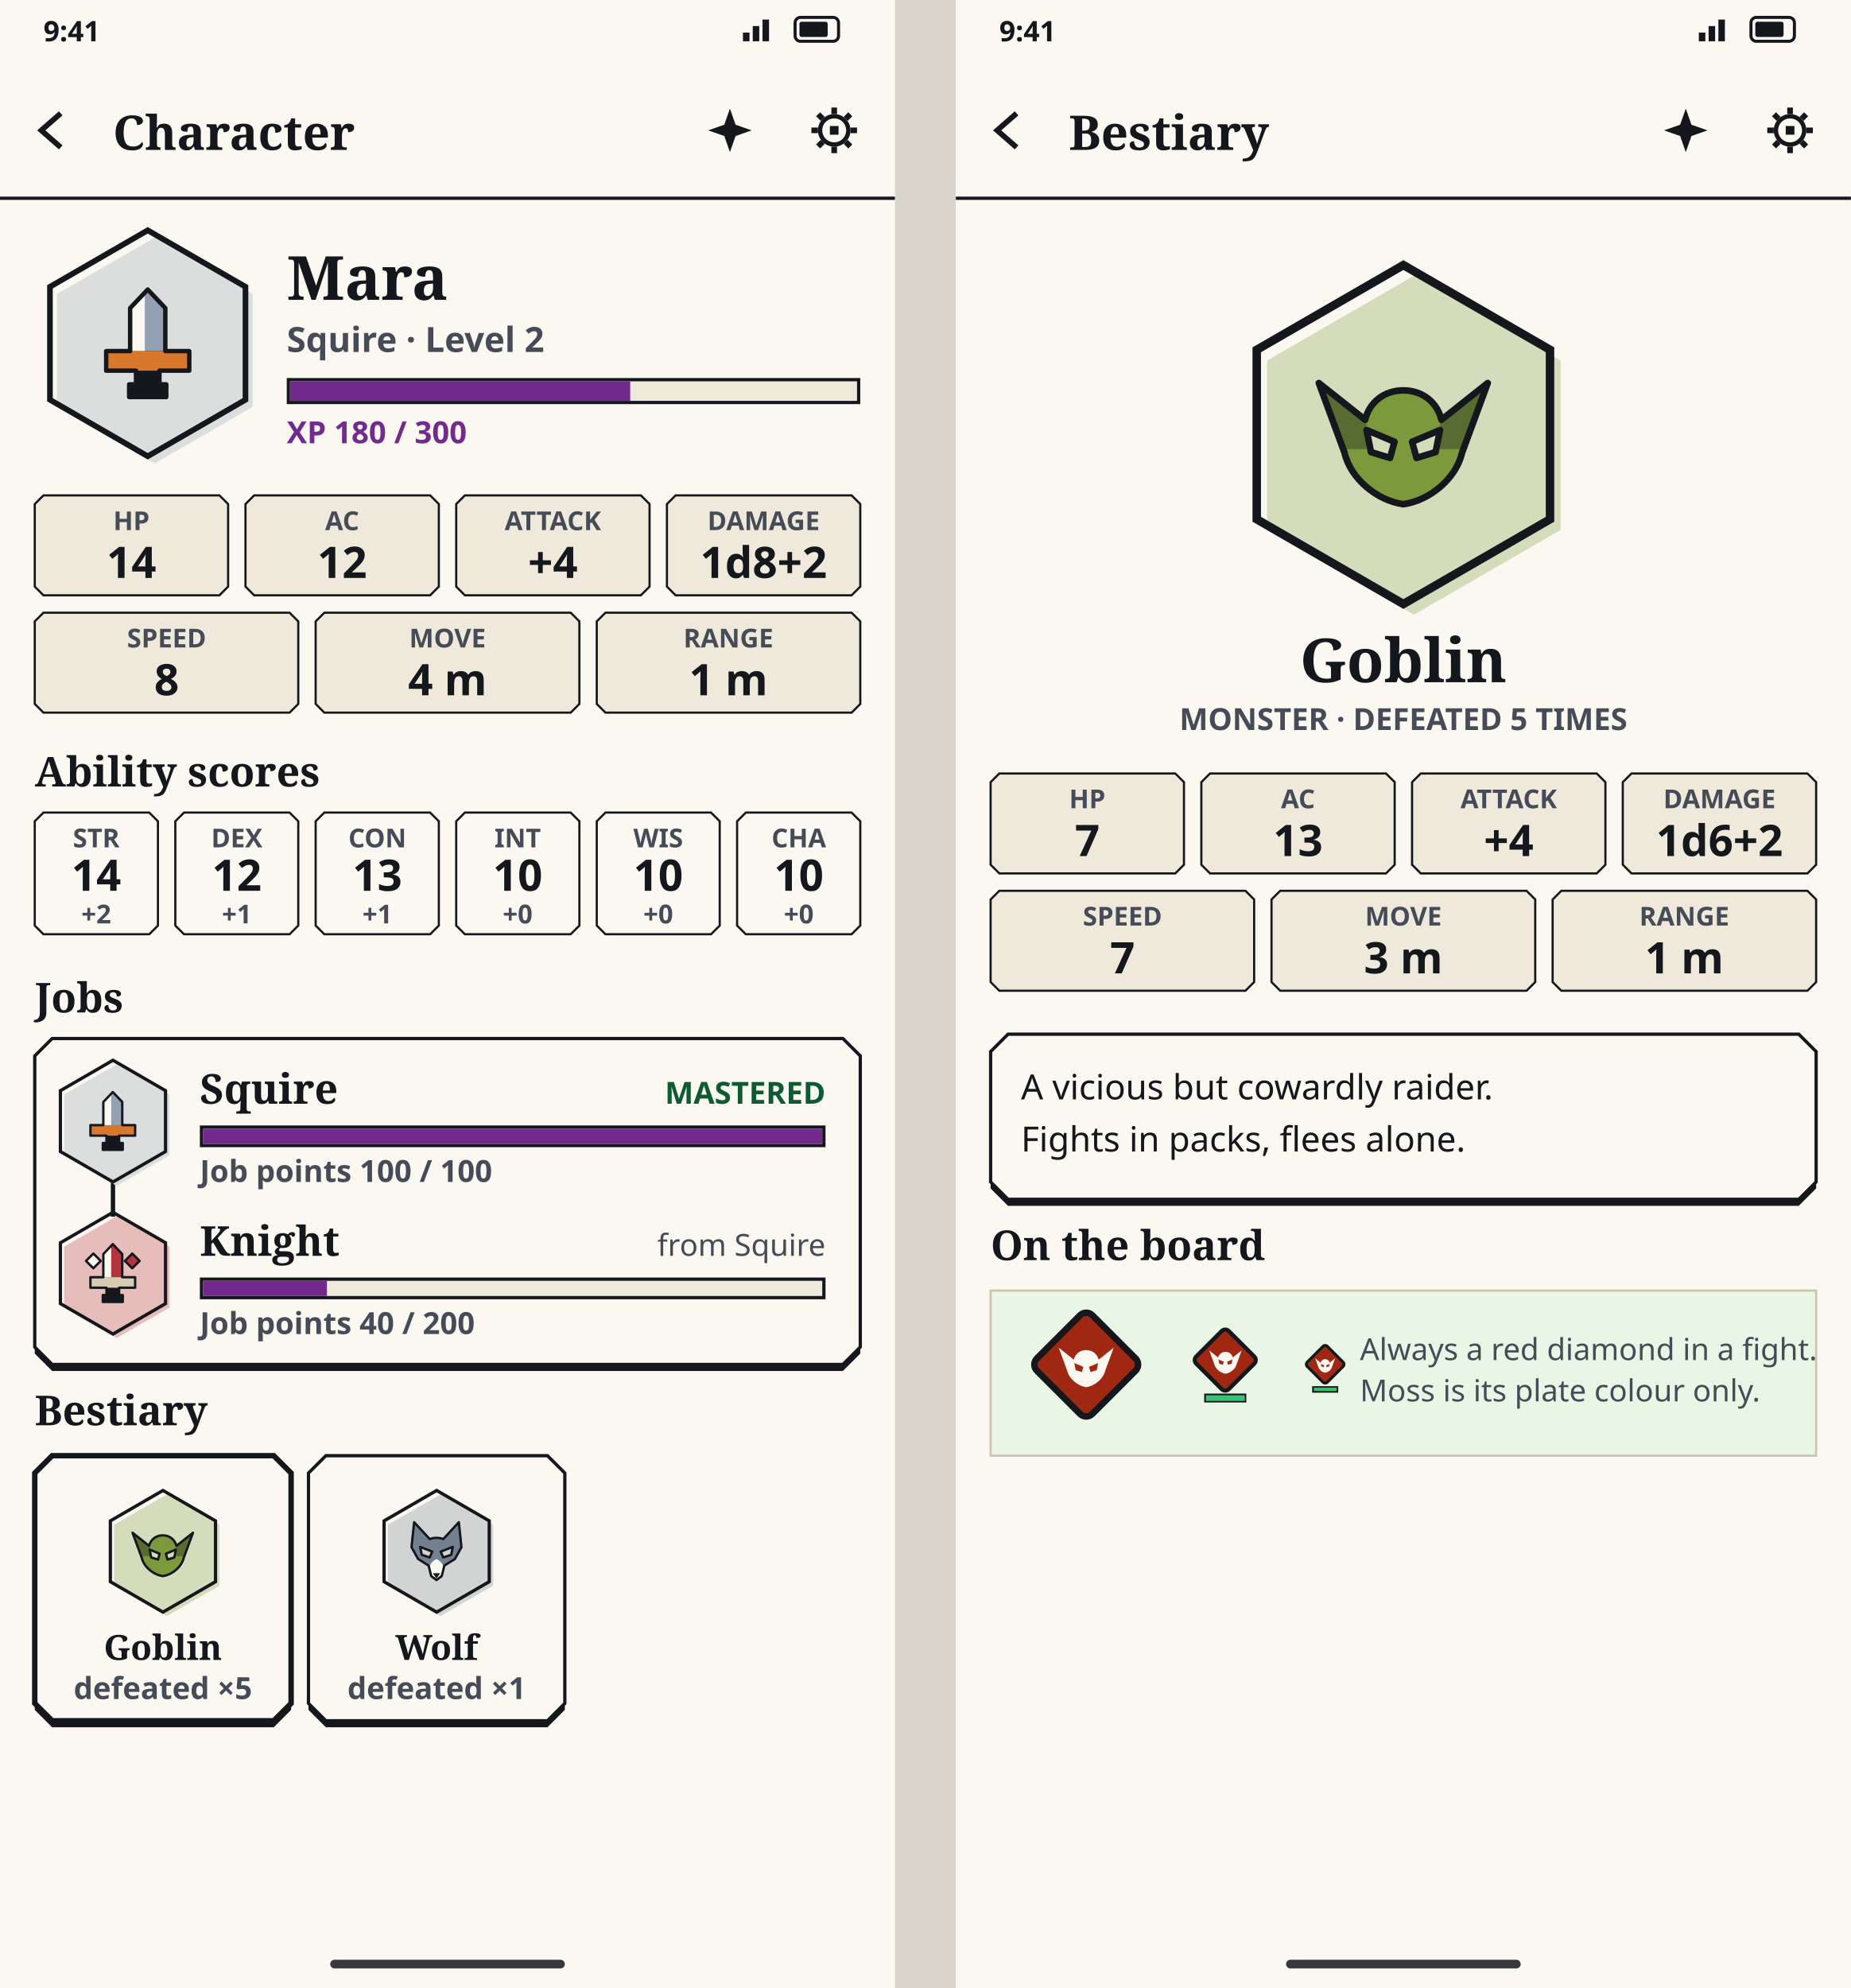
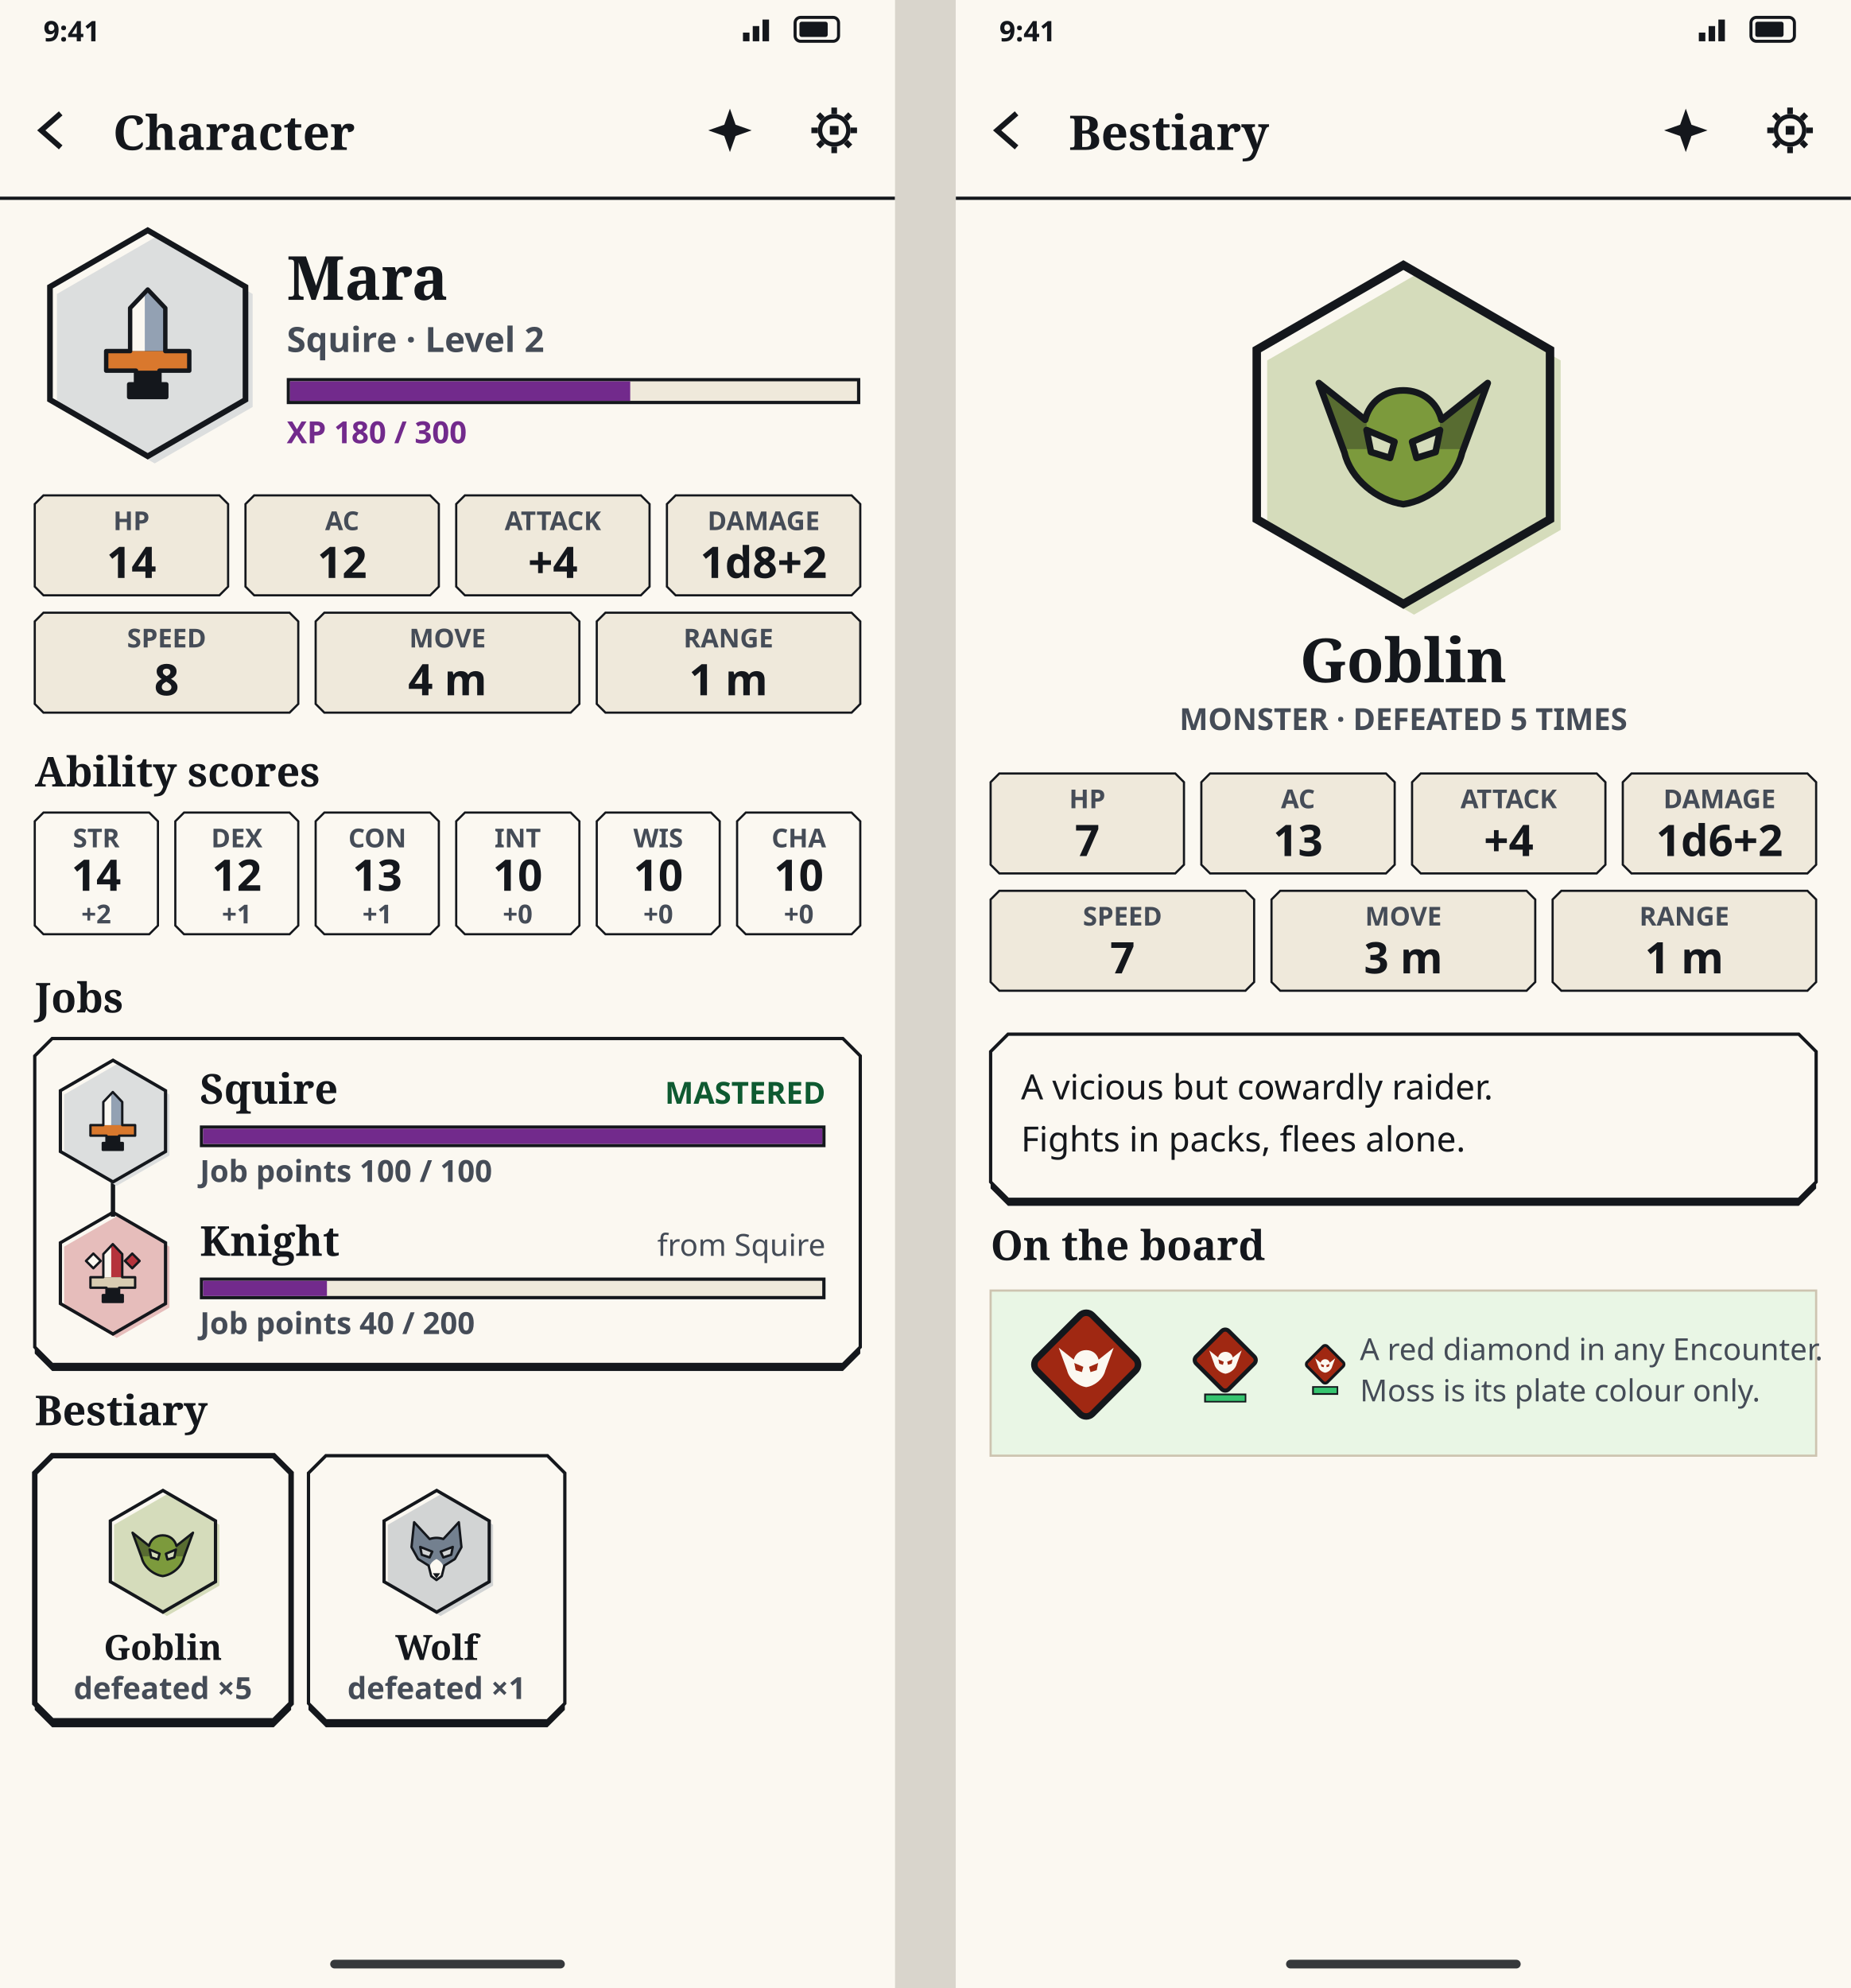
<svg xmlns="http://www.w3.org/2000/svg" width="852" height="915" viewBox="0 0 852 915">
  <style>.s{font-family:serif;font-weight:700}.b{font-family:sans-serif}.m{font-family:sans-serif;font-weight:500}.h{font-family:sans-serif;font-weight:700;font-stretch:condensed;font-variant-numeric:tabular-nums}.i{font-family:serif;font-style:italic}</style>
  <rect width="852" height="915" fill="#FBF8F1" />
  <rect x="0" y="0" width="412" height="28" fill="#FBF8F1" />
  <text x="20" y="19" class="h" font-size="13" fill="#14171C">9:41</text>
  <rect x="366" y="8" width="20" height="11" rx="2.5" fill="none" stroke="#14171C" stroke-width="1.4" />
  <rect x="368" y="10" width="13" height="7" rx="1" fill="#14171C" />
  <path d="M342 19h3v-4h-3zM346.5 19h3v-7h-3zM351 19h3v-10h-3z" fill="#14171C" />
  <rect x="0" y="28" width="412" height="64" fill="#FBF8F1" />
  <rect x="0" y="90.5" width="412" height="1.5" fill="#14171C" />
  <path d="M27 53L19 60L27 67" fill="none" stroke="#14171C" stroke-width="2.5" stroke-linecap="square" />
  <text x="52" y="69" class="s" font-size="22" fill="#14171C">Character</text>
  <path d="M336 50L338.6 57.4L346 60L338.6 62.6L336 70L333.4 62.6L326 60L333.4 57.4Z" fill="#14171C" />
  <circle cx="384" cy="60" r="6.5" fill="none" stroke="#14171C" stroke-width="2" />
  <rect x="382" y="58" width="4" height="4" fill="#14171C" />
  <path d="M391.5 60L394.5 60M389.3 65.3L391.4 67.4M384 67.5L384 70.5M378.7 65.3L376.6 67.4M376.5 60L373.5 60M378.7 54.7L376.6 52.6M384 52.5L384 49.5M389.3 54.7L391.4 52.6" stroke="#14171C" stroke-width="2.6" />
  <path d="M116.3 187.3L116.3 135.3L71.3 109.3L26.2 135.3L26.2 187.3L71.2 213.3Z" fill="#DCDEDE" />
  <g transform="translate(41 131) scale(2.25)">
    <path d="M12 1 L15.6 4.8 L15.6 13.6 L20.5 13.6 L20.5 17.6 L14.4 17.6 L14.4 20.4 L15.8 20.4 L15.8 23 L8.2 23 L8.2 20.4 L9.6 20.4 L9.6 17.6 L3.5 17.6 L3.5 13.6 L8.4 13.6 L8.4 4.8 Z" fill="#14171C" fill-rule="evenodd" />
    <clipPath id="g11">
      <path d="M12 1 L15.6 4.8 L15.6 13.6 L20.5 13.6 L20.5 17.6 L14.4 17.6 L14.4 20.4 L15.8 20.4 L15.8 23 L8.2 23 L8.2 20.4 L9.6 20.4 L9.6 17.6 L3.5 17.6 L3.5 13.6 L8.4 13.6 L8.4 4.8 Z" clip-rule="evenodd" />
    </clipPath>
    <g clip-path="url(#g11)">
-       <path d="M0 0 L24 0 L24 13.6 L0 13.6 Z" fill="#93A1B3" />
-       <path d="M0 0 L11.4 0 L11.4 13.6 L0 13.6 Z" fill="#FBF8F1" />
-       <path d="M0 13.6 L24 13.6 L24 17.6 L0 17.6 Z" fill="#D9782D" />
+       <path d="M0 0 L24 0 L24 13.6 L0 13.6 Z" fill="#93A1B3" fill-rule="evenodd" />
+       <path d="M0 0 L11.4 0 L11.4 13.6 L0 13.6 Z" fill="#FBF8F1" fill-rule="evenodd" />
+       <path d="M0 13.6 L24 13.6 L24 17.6 L0 17.6 Z" fill="#D9782D" fill-rule="evenodd" />
    </g>
    <path d="M12 1 L15.6 4.8 L15.6 13.6 L20.5 13.6 L20.5 17.6 L14.4 17.6 L14.4 20.4 L15.8 20.4 L15.8 23 L8.2 23 L8.2 20.4 L9.6 20.4 L9.6 17.6 L3.5 17.6 L3.5 13.6 L8.4 13.6 L8.4 4.8 Z" fill="none" stroke="#14171C" stroke-width=".9" stroke-linejoin="round" />
  </g>
  <path d="M113 184L113 132L68 106L23 132L23 184L68 210Z" fill="none" stroke="#14171C" stroke-width="2.6" />
  <text x="132" y="138" class="s" font-size="28" fill="#14171C">Mara</text>
  <text x="132" y="162" class="h" font-size="16" fill="#454C57">Squire · Level 2</text>
  <rect x="132.75" y="174.75" width="262.5" height="10.5" fill="#EFE9DB" stroke="#14171C" stroke-width="1.5" />
  <rect x="133.5" y="175.5" width="156.6" height="9" fill="#722A8C" />
  <text x="132" y="204" class="h" font-size="14" fill="#722A8C">XP 180 / 300</text>
  <path d="M20 228H101L105 232V270L101 274H20L16 270V232Z" fill="#EFE9DB" stroke="#14171C" stroke-width="1" />
  <text x="60.5" y="244" class="h" font-size="12" fill="#454C57" text-anchor="middle">HP</text>
  <text x="60.5" y="266" class="h" font-size="20" fill="#14171C" text-anchor="middle">14</text>
  <path d="M117 228H198L202 232V270L198 274H117L113 270V232Z" fill="#EFE9DB" stroke="#14171C" stroke-width="1" />
  <text x="157.5" y="244" class="h" font-size="12" fill="#454C57" text-anchor="middle">AC</text>
  <text x="157.5" y="266" class="h" font-size="20" fill="#14171C" text-anchor="middle">12</text>
  <path d="M214 228H295L299 232V270L295 274H214L210 270V232Z" fill="#EFE9DB" stroke="#14171C" stroke-width="1" />
  <text x="254.5" y="244" class="h" font-size="12" fill="#454C57" text-anchor="middle">ATTACK</text>
  <text x="254.5" y="266" class="h" font-size="20" fill="#14171C" text-anchor="middle">+4</text>
  <path d="M311 228H392L396 232V270L392 274H311L307 270V232Z" fill="#EFE9DB" stroke="#14171C" stroke-width="1" />
  <text x="351.5" y="244" class="h" font-size="12" fill="#454C57" text-anchor="middle">DAMAGE</text>
  <text x="351.5" y="266" class="h" font-size="20" fill="#14171C" text-anchor="middle">1d8+2</text>
  <path d="M20 282H133.3L137.3 286V324L133.3 328H20L16 324V286Z" fill="#EFE9DB" stroke="#14171C" stroke-width="1" />
  <text x="76.7" y="298" class="h" font-size="12" fill="#454C57" text-anchor="middle">SPEED</text>
  <text x="76.7" y="320" class="h" font-size="20" fill="#14171C" text-anchor="middle">8</text>
  <path d="M149.3 282H262.7L266.7 286V324L262.7 328H149.3L145.3 324V286Z" fill="#EFE9DB" stroke="#14171C" stroke-width="1" />
  <text x="206" y="298" class="h" font-size="12" fill="#454C57" text-anchor="middle">MOVE</text>
  <text x="206" y="320" class="h" font-size="20" fill="#14171C" text-anchor="middle">4 m</text>
  <path d="M278.7 282H392L396 286V324L392 328H278.7L274.7 324V286Z" fill="#EFE9DB" stroke="#14171C" stroke-width="1" />
  <text x="335.3" y="298" class="h" font-size="12" fill="#454C57" text-anchor="middle">RANGE</text>
  <text x="335.3" y="320" class="h" font-size="20" fill="#14171C" text-anchor="middle">1 m</text>
  <text x="16" y="362" class="s" font-size="19" fill="#14171C">Ability scores</text>
  <path d="M20 374H68.7L72.7 378V426L68.7 430H20L16 426V378Z" fill="#FBF8F1" stroke="#14171C" stroke-width="1" />
  <text x="44.3" y="390" class="h" font-size="12" fill="#454C57" text-anchor="middle">STR</text>
  <text x="44.3" y="410" class="h" font-size="20" fill="#14171C" text-anchor="middle">14</text>
  <text x="44.3" y="425" class="h" font-size="12" fill="#454C57" text-anchor="middle">+2</text>
  <path d="M84.7 374H133.3L137.3 378V426L133.3 430H84.7L80.7 426V378Z" fill="#FBF8F1" stroke="#14171C" stroke-width="1" />
  <text x="109" y="390" class="h" font-size="12" fill="#454C57" text-anchor="middle">DEX</text>
  <text x="109" y="410" class="h" font-size="20" fill="#14171C" text-anchor="middle">12</text>
  <text x="109" y="425" class="h" font-size="12" fill="#454C57" text-anchor="middle">+1</text>
  <path d="M149.3 374H198L202 378V426L198 430H149.3L145.3 426V378Z" fill="#FBF8F1" stroke="#14171C" stroke-width="1" />
  <text x="173.7" y="390" class="h" font-size="12" fill="#454C57" text-anchor="middle">CON</text>
  <text x="173.7" y="410" class="h" font-size="20" fill="#14171C" text-anchor="middle">13</text>
  <text x="173.7" y="425" class="h" font-size="12" fill="#454C57" text-anchor="middle">+1</text>
  <path d="M214 374H262.7L266.7 378V426L262.7 430H214L210 426V378Z" fill="#FBF8F1" stroke="#14171C" stroke-width="1" />
  <text x="238.3" y="390" class="h" font-size="12" fill="#454C57" text-anchor="middle">INT</text>
  <text x="238.3" y="410" class="h" font-size="20" fill="#14171C" text-anchor="middle">10</text>
  <text x="238.3" y="425" class="h" font-size="12" fill="#454C57" text-anchor="middle">+0</text>
  <path d="M278.7 374H327.3L331.3 378V426L327.3 430H278.7L274.7 426V378Z" fill="#FBF8F1" stroke="#14171C" stroke-width="1" />
  <text x="303" y="390" class="h" font-size="12" fill="#454C57" text-anchor="middle">WIS</text>
  <text x="303" y="410" class="h" font-size="20" fill="#14171C" text-anchor="middle">10</text>
  <text x="303" y="425" class="h" font-size="12" fill="#454C57" text-anchor="middle">+0</text>
  <path d="M343.3 374H392L396 378V426L392 430H343.3L339.3 426V378Z" fill="#FBF8F1" stroke="#14171C" stroke-width="1" />
  <text x="367.7" y="390" class="h" font-size="12" fill="#454C57" text-anchor="middle">CHA</text>
  <text x="367.7" y="410" class="h" font-size="20" fill="#14171C" text-anchor="middle">10</text>
  <text x="367.7" y="425" class="h" font-size="12" fill="#454C57" text-anchor="middle">+0</text>
  <text x="16" y="466" class="s" font-size="19" fill="#14171C">Jobs</text>
  <path d="M24 481H388L396 489V623L388 631H24L16 623V489Z" fill="#14171C" />
  <path d="M24 478H388L396 486V620L388 628H24L16 620V486Z" fill="#FBF8F1" stroke="#14171C" stroke-width="1.5" />
  <path d="M52 540V560" stroke="#14171C" stroke-width="2" />
  <path d="M78 531.8L78 503.8L53.8 489.8L29.5 503.8L29.5 531.8L53.7 545.8Z" fill="#DCDEDE" />
  <g transform="translate(37.4 501.4) scale(1.21)">
    <path d="M12 1 L15.6 4.8 L15.6 13.6 L20.5 13.6 L20.5 17.6 L14.4 17.6 L14.4 20.4 L15.8 20.4 L15.8 23 L8.2 23 L8.2 20.4 L9.6 20.4 L9.6 17.6 L3.5 17.6 L3.5 13.6 L8.4 13.6 L8.4 4.8 Z" fill="#14171C" fill-rule="evenodd" />
    <clipPath id="g12">
      <path d="M12 1 L15.6 4.8 L15.6 13.6 L20.5 13.6 L20.5 17.6 L14.4 17.6 L14.4 20.4 L15.8 20.4 L15.8 23 L8.2 23 L8.2 20.4 L9.6 20.4 L9.6 17.6 L3.5 17.6 L3.5 13.6 L8.4 13.6 L8.4 4.8 Z" clip-rule="evenodd" />
    </clipPath>
    <g clip-path="url(#g12)">
-       <path d="M0 0 L24 0 L24 13.6 L0 13.6 Z" fill="#93A1B3" />
-       <path d="M0 0 L11.4 0 L11.4 13.6 L0 13.6 Z" fill="#FBF8F1" />
-       <path d="M0 13.6 L24 13.6 L24 17.6 L0 17.6 Z" fill="#D9782D" />
+       <path d="M0 0 L24 0 L24 13.6 L0 13.6 Z" fill="#93A1B3" fill-rule="evenodd" />
+       <path d="M0 0 L11.4 0 L11.4 13.6 L0 13.6 Z" fill="#FBF8F1" fill-rule="evenodd" />
+       <path d="M0 13.6 L24 13.6 L24 17.6 L0 17.6 Z" fill="#D9782D" fill-rule="evenodd" />
    </g>
    <path d="M12 1 L15.6 4.8 L15.6 13.6 L20.5 13.6 L20.5 17.6 L14.4 17.6 L14.4 20.4 L15.8 20.4 L15.8 23 L8.2 23 L8.2 20.4 L9.6 20.4 L9.6 17.6 L3.5 17.6 L3.5 13.6 L8.4 13.6 L8.4 4.8 Z" fill="none" stroke="#14171C" stroke-width=".9" stroke-linejoin="round" />
  </g>
  <path d="M76.2 530L76.2 502L52 488L27.8 502L27.8 530L52 544Z" fill="none" stroke="#14171C" stroke-width="1.5" />
  <text x="92" y="508" class="s" font-size="19" fill="#14171C">Squire</text>
  <text x="380" y="508" class="h" font-size="14" fill="#0E5A31" text-anchor="end">MASTERED</text>
  <rect x="92.75" y="518.75" width="286.5" height="8.5" fill="#EFE9DB" stroke="#14171C" stroke-width="1.5" />
  <rect x="93.5" y="519.5" width="285" height="7" fill="#722A8C" />
  <text x="92" y="544" class="h" font-size="14" fill="#454C57">Job points 100 / 100</text>
  <path d="M78 601.8L78 573.8L53.8 559.8L29.5 573.8L29.5 601.8L53.7 615.8Z" fill="#E6BDBB" />
  <g transform="translate(37.4 571.4) scale(1.21)">
    <path d="M12 1 L15.6 4.8 L15.6 13.6 L20.5 13.6 L20.5 17.6 L14.4 17.6 L14.4 20.4 L15.8 20.4 L15.8 23 L8.2 23 L8.2 20.4 L9.6 20.4 L9.6 17.6 L3.5 17.6 L3.5 13.6 L8.4 13.6 L8.4 4.8 Z M4.6 4.6 L7.4 7.4 L4.6 10.2 L1.8 7.4 Z M19.4 4.6 L22.2 7.4 L19.4 10.2 L16.6 7.4 Z" fill="#14171C" fill-rule="evenodd" />
    <clipPath id="g13">
      <path d="M12 1 L15.6 4.8 L15.6 13.6 L20.5 13.6 L20.5 17.6 L14.4 17.6 L14.4 20.4 L15.8 20.4 L15.8 23 L8.2 23 L8.2 20.4 L9.6 20.4 L9.6 17.6 L3.5 17.6 L3.5 13.6 L8.4 13.6 L8.4 4.8 Z M4.6 4.6 L7.4 7.4 L4.6 10.2 L1.8 7.4 Z M19.4 4.6 L22.2 7.4 L19.4 10.2 L16.6 7.4 Z" clip-rule="evenodd" />
    </clipPath>
    <g clip-path="url(#g13)">
-       <path d="M0 0 L24 0 L24 13.6 L0 13.6 Z" fill="#B5333C" />
-       <path d="M0 0 L11.4 0 L11.4 13.6 L0 13.6 Z" fill="#FBF8F1" />
-       <path d="M0 13.6 L24 13.6 L24 17.6 L0 17.6 Z" fill="#D8CCB2" />
+       <path d="M0 0 L24 0 L24 13.6 L0 13.6 Z" fill="#B5333C" fill-rule="evenodd" />
+       <path d="M0 0 L11.4 0 L11.4 13.6 L0 13.6 Z" fill="#FBF8F1" fill-rule="evenodd" />
+       <path d="M0 13.6 L24 13.6 L24 17.6 L0 17.6 Z" fill="#D8CCB2" fill-rule="evenodd" />
    </g>
    <path d="M12 1 L15.6 4.8 L15.6 13.6 L20.5 13.6 L20.5 17.6 L14.4 17.6 L14.4 20.4 L15.8 20.4 L15.8 23 L8.2 23 L8.2 20.4 L9.6 20.4 L9.6 17.6 L3.5 17.6 L3.5 13.6 L8.4 13.6 L8.4 4.8 Z M4.6 4.6 L7.4 7.4 L4.6 10.2 L1.8 7.4 Z M19.4 4.6 L22.2 7.4 L19.4 10.2 L16.6 7.4 Z" fill="none" stroke="#14171C" stroke-width=".9" stroke-linejoin="round" />
  </g>
  <path d="M76.2 600L76.2 572L52 558L27.8 572L27.8 600L52 614Z" fill="none" stroke="#14171C" stroke-width="1.5" />
  <text x="92" y="578" class="s" font-size="19" fill="#14171C">Knight</text>
  <text x="380" y="578" class="b" font-size="14" fill="#454C57" text-anchor="end">from Squire</text>
  <rect x="92.75" y="588.75" width="286.5" height="8.5" fill="#EFE9DB" stroke="#14171C" stroke-width="1.5" />
  <rect x="93.5" y="589.5" width="57" height="7" fill="#722A8C" />
  <text x="92" y="614" class="h" font-size="14" fill="#454C57">Job points 40 / 200</text>
  <text x="16" y="656" class="s" font-size="19" fill="#14171C">Bestiary</text>
  <path d="M24 673H126L134 681V787L126 795H24L16 787V681Z" fill="#14171C" />
  <path d="M24 670H126L134 678V784L126 792H24L16 784V678Z" fill="#FBF8F1" stroke="#14171C" stroke-width="2.5" />
  <path d="M101 729.8L101 701.8L76.8 687.8L52.5 701.8L52.5 729.8L76.8 743.8Z" fill="#D5DCBB" />
  <g transform="translate(60.4 699.4) scale(1.21)">
    <path d="M12 6 C14.6 6 16.6 7.6 17.2 10 L23.5 5 L20 14.5 C19.2 18 15.6 21 12 21.5 C8.4 21 4.8 18 4 14.5 L0.5 5 L6.8 10 C7.4 7.6 9.4 6 12 6 Z M7 11.4 L10.8 13 L10.2 15.2 L7.6 14.4 Z M17 11.4 L16.4 14.4 L13.8 15.2 L13.2 13 Z" fill="#14171C" fill-rule="evenodd" />
    <clipPath id="g14">
      <path d="M12 6 C14.6 6 16.6 7.6 17.2 10 L23.5 5 L20 14.5 C19.2 18 15.6 21 12 21.5 C8.4 21 4.8 18 4 14.5 L0.5 5 L6.8 10 C7.4 7.6 9.4 6 12 6 Z M7 11.4 L10.8 13 L10.2 15.2 L7.6 14.4 Z M17 11.4 L16.4 14.4 L13.8 15.2 L13.2 13 Z" clip-rule="evenodd" />
    </clipPath>
    <g clip-path="url(#g14)">
-       <path d="M0 0 L24 0 L24 24 L0 24 Z" fill="#7C9A3C" />
-       <path d="M0 0 L7 0 L7 14 L0 14 Z" fill="#586C31" />
-       <path d="M17 0 L24 0 L24 14 L17 14 Z" fill="#586C31" />
+       <path d="M0 0 L24 0 L24 24 L0 24 Z" fill="#7C9A3C" fill-rule="evenodd" />
+       <path d="M0 0 L7 0 L7 14 L0 14 Z" fill="#586C31" fill-rule="evenodd" />
+       <path d="M17 0 L24 0 L24 14 L17 14 Z" fill="#586C31" fill-rule="evenodd" />
    </g>
    <path d="M12 6 C14.6 6 16.6 7.6 17.2 10 L23.5 5 L20 14.5 C19.2 18 15.6 21 12 21.5 C8.4 21 4.8 18 4 14.5 L0.5 5 L6.8 10 C7.4 7.6 9.4 6 12 6 Z M7 11.4 L10.8 13 L10.2 15.2 L7.6 14.4 Z M17 11.4 L16.4 14.4 L13.8 15.2 L13.2 13 Z" fill="none" stroke="#14171C" stroke-width=".9" stroke-linejoin="round" />
  </g>
  <path d="M99.2 728L99.2 700L75 686L50.8 700L50.8 728L75 742Z" fill="none" stroke="#14171C" stroke-width="1.5" />
  <text x="75" y="764" class="s" font-size="16" fill="#14171C" text-anchor="middle">Goblin</text>
  <text x="75" y="782" class="h" font-size="14" fill="#454C57" text-anchor="middle">defeated ×5</text>
  <path d="M150 673H252L260 681V787L252 795H150L142 787V681Z" fill="#14171C" />
  <path d="M150 670H252L260 678V784L252 792H150L142 784V678Z" fill="#FBF8F1" stroke="#14171C" stroke-width="1.5" />
  <path d="M227 729.8L227 701.8L202.8 687.8L178.5 701.8L178.5 729.8L202.8 743.8Z" fill="#D2D4D4" />
  <g transform="translate(186.4 699.4) scale(1.21)">
    <path d="M3.5 1 L9.4 7.4 C11.2 6.8 12.8 6.8 14.6 7.4 L20.5 1 L21.5 10.5 L19 15 L15 17.5 L14 21.5 L12 23 L10 21.5 L9 17.5 L5 15 L2.5 10.5 Z M5.8 10.4 L10.4 12.2 L9.4 14.4 L6.4 13.4 Z M18.2 10.4 L17.6 13.4 L14.6 14.4 L13.6 12.2 Z" fill="#14171C" fill-rule="evenodd" />
    <clipPath id="g15">
      <path d="M3.5 1 L9.4 7.4 C11.2 6.8 12.8 6.8 14.6 7.4 L20.5 1 L21.5 10.5 L19 15 L15 17.5 L14 21.5 L12 23 L10 21.5 L9 17.5 L5 15 L2.5 10.5 Z M5.8 10.4 L10.4 12.2 L9.4 14.4 L6.4 13.4 Z M18.2 10.4 L17.6 13.4 L14.6 14.4 L13.6 12.2 Z" clip-rule="evenodd" />
    </clipPath>
    <g clip-path="url(#g15)">
-       <path d="M0 0 L24 0 L24 24 L0 24 Z" fill="#73808F" />
-       <path d="M12 15 C13.6 15.8 14.6 17 14.8 18.6 L14 24 L10 24 L9.2 18.6 C9.4 17 10.4 15.8 12 15 Z" fill="#FBF8F1" />
-       <path d="M10.6 20.4 L13.4 20.4 L12 22.4 Z" fill="#14171C" />
+       <path d="M0 0 L24 0 L24 24 L0 24 Z" fill="#73808F" fill-rule="evenodd" />
+       <path d="M12 15 C13.6 15.8 14.6 17 14.8 18.6 L14 24 L10 24 L9.2 18.6 C9.4 17 10.4 15.8 12 15 Z" fill="#FBF8F1" fill-rule="evenodd" />
+       <path d="M10.6 20.4 L13.4 20.4 L12 22.4 Z" fill="#14171C" fill-rule="evenodd" />
    </g>
    <path d="M3.5 1 L9.4 7.4 C11.2 6.8 12.8 6.8 14.6 7.4 L20.5 1 L21.5 10.5 L19 15 L15 17.5 L14 21.5 L12 23 L10 21.5 L9 17.5 L5 15 L2.5 10.5 Z M5.8 10.4 L10.4 12.2 L9.4 14.4 L6.4 13.4 Z M18.2 10.4 L17.6 13.4 L14.6 14.4 L13.6 12.2 Z" fill="none" stroke="#14171C" stroke-width=".9" stroke-linejoin="round" />
  </g>
  <path d="M225.2 728L225.2 700L201 686L176.8 700L176.8 728L201 742Z" fill="none" stroke="#14171C" stroke-width="1.5" />
  <text x="201" y="764" class="s" font-size="16" fill="#14171C" text-anchor="middle">Wolf</text>
  <text x="201" y="782" class="h" font-size="14" fill="#454C57" text-anchor="middle">defeated ×1</text>
  <rect x="152" y="902" width="108" height="4" rx="2" fill="#14171C" opacity=".85" />
  <rect x="412" y="0" width="28" height="915" fill="#D9D5CC" />
  <rect x="440" y="0" width="412" height="915" fill="#FBF8F1" />
  <g transform="translate(440 0)">
    <rect x="0" y="0" width="412" height="28" fill="#FBF8F1" />
    <text x="20" y="19" class="h" font-size="13" fill="#14171C">9:41</text>
    <rect x="366" y="8" width="20" height="11" rx="2.5" fill="none" stroke="#14171C" stroke-width="1.4" />
    <rect x="368" y="10" width="13" height="7" rx="1" fill="#14171C" />
    <path d="M342 19h3v-4h-3zM346.5 19h3v-7h-3zM351 19h3v-10h-3z" fill="#14171C" />
  </g>
  <rect x="440" y="28" width="412" height="64" fill="#FBF8F1" />
  <rect x="440" y="90.5" width="412" height="1.5" fill="#14171C" />
  <path d="M467 53L459 60L467 67" fill="none" stroke="#14171C" stroke-width="2.5" stroke-linecap="square" />
  <text x="492" y="69" class="s" font-size="22" fill="#14171C">Bestiary</text>
  <path d="M776 50L778.6 57.4L786 60L778.6 62.6L776 70L773.4 62.6L766 60L773.4 57.4Z" fill="#14171C" />
  <circle cx="824" cy="60" r="6.5" fill="none" stroke="#14171C" stroke-width="2" />
  <rect x="822" y="58" width="4" height="4" fill="#14171C" />
  <path d="M831.5 60L834.5 60M829.3 65.3L831.4 67.4M824 67.5L824 70.5M818.7 65.3L816.6 67.4M816.5 60L813.5 60M818.7 54.7L816.6 52.6M824 52.5L824 49.5M829.3 54.7L831.4 52.6" stroke="#14171C" stroke-width="2.6" />
  <path d="M718.4 243.9L718.4 165.9L650.9 126.9L583.3 165.9L583.3 243.9L650.9 282.9Z" fill="#D5DCBB" />
  <g transform="translate(605.4 159.4) scale(3.38)">
    <path d="M12 6 C14.6 6 16.6 7.6 17.2 10 L23.5 5 L20 14.5 C19.2 18 15.6 21 12 21.5 C8.4 21 4.8 18 4 14.5 L0.5 5 L6.8 10 C7.4 7.6 9.4 6 12 6 Z M7 11.4 L10.8 13 L10.2 15.2 L7.6 14.4 Z M17 11.4 L16.4 14.4 L13.8 15.2 L13.2 13 Z" fill="#14171C" fill-rule="evenodd" />
    <clipPath id="g16">
      <path d="M12 6 C14.6 6 16.6 7.6 17.2 10 L23.5 5 L20 14.5 C19.2 18 15.6 21 12 21.5 C8.4 21 4.8 18 4 14.5 L0.5 5 L6.8 10 C7.4 7.6 9.4 6 12 6 Z M7 11.4 L10.8 13 L10.2 15.2 L7.6 14.4 Z M17 11.4 L16.4 14.4 L13.8 15.2 L13.2 13 Z" clip-rule="evenodd" />
    </clipPath>
    <g clip-path="url(#g16)">
-       <path d="M0 0 L24 0 L24 24 L0 24 Z" fill="#7C9A3C" />
-       <path d="M0 0 L7 0 L7 14 L0 14 Z" fill="#586C31" />
-       <path d="M17 0 L24 0 L24 14 L17 14 Z" fill="#586C31" />
+       <path d="M0 0 L24 0 L24 24 L0 24 Z" fill="#7C9A3C" fill-rule="evenodd" />
+       <path d="M0 0 L7 0 L7 14 L0 14 Z" fill="#586C31" fill-rule="evenodd" />
+       <path d="M17 0 L24 0 L24 14 L17 14 Z" fill="#586C31" fill-rule="evenodd" />
    </g>
    <path d="M12 6 C14.6 6 16.6 7.6 17.2 10 L23.5 5 L20 14.5 C19.2 18 15.6 21 12 21.5 C8.4 21 4.8 18 4 14.5 L0.5 5 L6.8 10 C7.4 7.6 9.4 6 12 6 Z M7 11.4 L10.8 13 L10.2 15.2 L7.6 14.4 Z M17 11.4 L16.4 14.4 L13.8 15.2 L13.2 13 Z" fill="none" stroke="#14171C" stroke-width=".9" stroke-linejoin="round" />
  </g>
  <path d="M713.5 239L713.5 161L646 122L578.5 161L578.5 239L646 278Z" fill="none" stroke="#14171C" stroke-width="3.9" />
  <text x="646" y="314" class="s" font-size="28" fill="#14171C" text-anchor="middle">Goblin</text>
  <text x="646" y="336" class="h" font-size="14" fill="#454C57" text-anchor="middle">MONSTER · DEFEATED 5 TIMES</text>
  <path d="M460 356H541L545 360V398L541 402H460L456 398V360Z" fill="#EFE9DB" stroke="#14171C" stroke-width="1" />
  <text x="500.5" y="372" class="h" font-size="12" fill="#454C57" text-anchor="middle">HP</text>
  <text x="500.5" y="394" class="h" font-size="20" fill="#14171C" text-anchor="middle">7</text>
  <path d="M557 356H638L642 360V398L638 402H557L553 398V360Z" fill="#EFE9DB" stroke="#14171C" stroke-width="1" />
  <text x="597.5" y="372" class="h" font-size="12" fill="#454C57" text-anchor="middle">AC</text>
  <text x="597.5" y="394" class="h" font-size="20" fill="#14171C" text-anchor="middle">13</text>
  <path d="M654 356H735L739 360V398L735 402H654L650 398V360Z" fill="#EFE9DB" stroke="#14171C" stroke-width="1" />
  <text x="694.5" y="372" class="h" font-size="12" fill="#454C57" text-anchor="middle">ATTACK</text>
  <text x="694.5" y="394" class="h" font-size="20" fill="#14171C" text-anchor="middle">+4</text>
  <path d="M751 356H832L836 360V398L832 402H751L747 398V360Z" fill="#EFE9DB" stroke="#14171C" stroke-width="1" />
  <text x="791.5" y="372" class="h" font-size="12" fill="#454C57" text-anchor="middle">DAMAGE</text>
  <text x="791.5" y="394" class="h" font-size="20" fill="#14171C" text-anchor="middle">1d6+2</text>
  <path d="M460 410H573.3L577.3 414V452L573.3 456H460L456 452V414Z" fill="#EFE9DB" stroke="#14171C" stroke-width="1" />
  <text x="516.7" y="426" class="h" font-size="12" fill="#454C57" text-anchor="middle">SPEED</text>
  <text x="516.7" y="448" class="h" font-size="20" fill="#14171C" text-anchor="middle">7</text>
  <path d="M589.3 410H702.7L706.7 414V452L702.7 456H589.3L585.3 452V414Z" fill="#EFE9DB" stroke="#14171C" stroke-width="1" />
  <text x="646" y="426" class="h" font-size="12" fill="#454C57" text-anchor="middle">MOVE</text>
  <text x="646" y="448" class="h" font-size="20" fill="#14171C" text-anchor="middle">3 m</text>
  <path d="M718.7 410H832L836 414V452L832 456H718.7L714.7 452V414Z" fill="#EFE9DB" stroke="#14171C" stroke-width="1" />
  <text x="775.3" y="426" class="h" font-size="12" fill="#454C57" text-anchor="middle">RANGE</text>
  <text x="775.3" y="448" class="h" font-size="20" fill="#14171C" text-anchor="middle">1 m</text>
  <path d="M464 479H828L836 487V547L828 555H464L456 547V487Z" fill="#14171C" />
  <path d="M464 476H828L836 484V544L828 552H464L456 544V484Z" fill="#FBF8F1" stroke="#14171C" stroke-width="1.5" />
  <text x="470" y="506" class="b" font-size="16" fill="#14171C">A vicious but cowardly raider.</text>
  <text x="470" y="530" class="b" font-size="16" fill="#14171C">Fights in packs, flees alone.</text>
  <text x="456" y="580" class="s" font-size="19" fill="#14171C">On the board</text>
  <rect x="456" y="594" width="380" height="76" fill="#E9F6E5" stroke="#CDC4B0" />
  <rect x="482" y="610" width="36.1" height="36.1" rx="4" transform="rotate(45 500 628)" fill="#A02812" stroke="#14171C" stroke-width="3" />
  <path d="M12 6 C14.6 6 16.6 7.6 17.2 10 L23.5 5 L20 14.5 C19.2 18 15.6 21 12 21.5 C8.4 21 4.8 18 4 14.5 L0.5 5 L6.8 10 C7.4 7.6 9.4 6 12 6 Z M7 11.4 L10.8 13 L10.2 15.2 L7.6 14.4 Z M17 11.4 L16.4 14.4 L13.8 15.2 L13.2 13 Z" transform="translate(486.8 614.8) scale(1.1)" fill="#FBF8F1" fill-rule="evenodd" />
  <rect x="553.4" y="615.4" width="21.2" height="21.2" rx="2.3" transform="rotate(45 564 626)" fill="#A02812" stroke="#14171C" stroke-width="1.9" />
  <path d="M12 6 C14.6 6 16.6 7.6 17.2 10 L23.5 5 L20 14.5 C19.2 18 15.6 21 12 21.5 C8.4 21 4.8 18 4 14.5 L0.5 5 L6.8 10 C7.4 7.6 9.4 6 12 6 Z M7 11.4 L10.8 13 L10.2 15.2 L7.6 14.4 Z M17 11.4 L16.4 14.4 L13.8 15.2 L13.2 13 Z" transform="translate(556.3 618.3) scale(0.65)" fill="#FBF8F1" fill-rule="evenodd" />
  <rect x="554.3" y="641.4" width="19.4" height="4.1" fill="#14171C" />
  <rect x="555.1" y="642.2" width="17.9" height="2.6" fill="#35C46F" />
  <rect x="603.4" y="621.4" width="13.1" height="13.1" rx="1.4" transform="rotate(45 610 628)" fill="#A02812" stroke="#14171C" stroke-width="1.3" />
  <path d="M12 6 C14.6 6 16.6 7.6 17.2 10 L23.5 5 L20 14.5 C19.2 18 15.6 21 12 21.5 C8.4 21 4.8 18 4 14.5 L0.5 5 L6.8 10 C7.4 7.6 9.4 6 12 6 Z M7 11.4 L10.8 13 L10.2 15.2 L7.6 14.4 Z M17 11.4 L16.4 14.4 L13.8 15.2 L13.2 13 Z" transform="translate(605.2 623.2) scale(0.4)" fill="#FBF8F1" fill-rule="evenodd" />
-   <rect x="604" y="638" width="12" height="3" fill="#14171C" />
-   <rect x="604.8" y="638.7" width="10.5" height="1.5" fill="#35C46F" />
-   <text x="626" y="626" class="b" font-size="14" fill="#454C57">Always a red diamond in a fight.</text>
+   <rect x="604" y="638" width="12" height="4" fill="#14171C" />
+   <rect x="604.8" y="638.7" width="10.5" height="2.5" fill="#35C46F" />
+   <text x="626" y="626" class="b" font-size="14" fill="#454C57">A red diamond in any Encounter.</text>
  <text x="626" y="645" class="b" font-size="14" fill="#454C57">Moss is its plate colour only.</text>
  <g transform="translate(440 0)">
    <rect x="152" y="902" width="108" height="4" rx="2" fill="#14171C" opacity=".85" />
  </g>
</svg>
